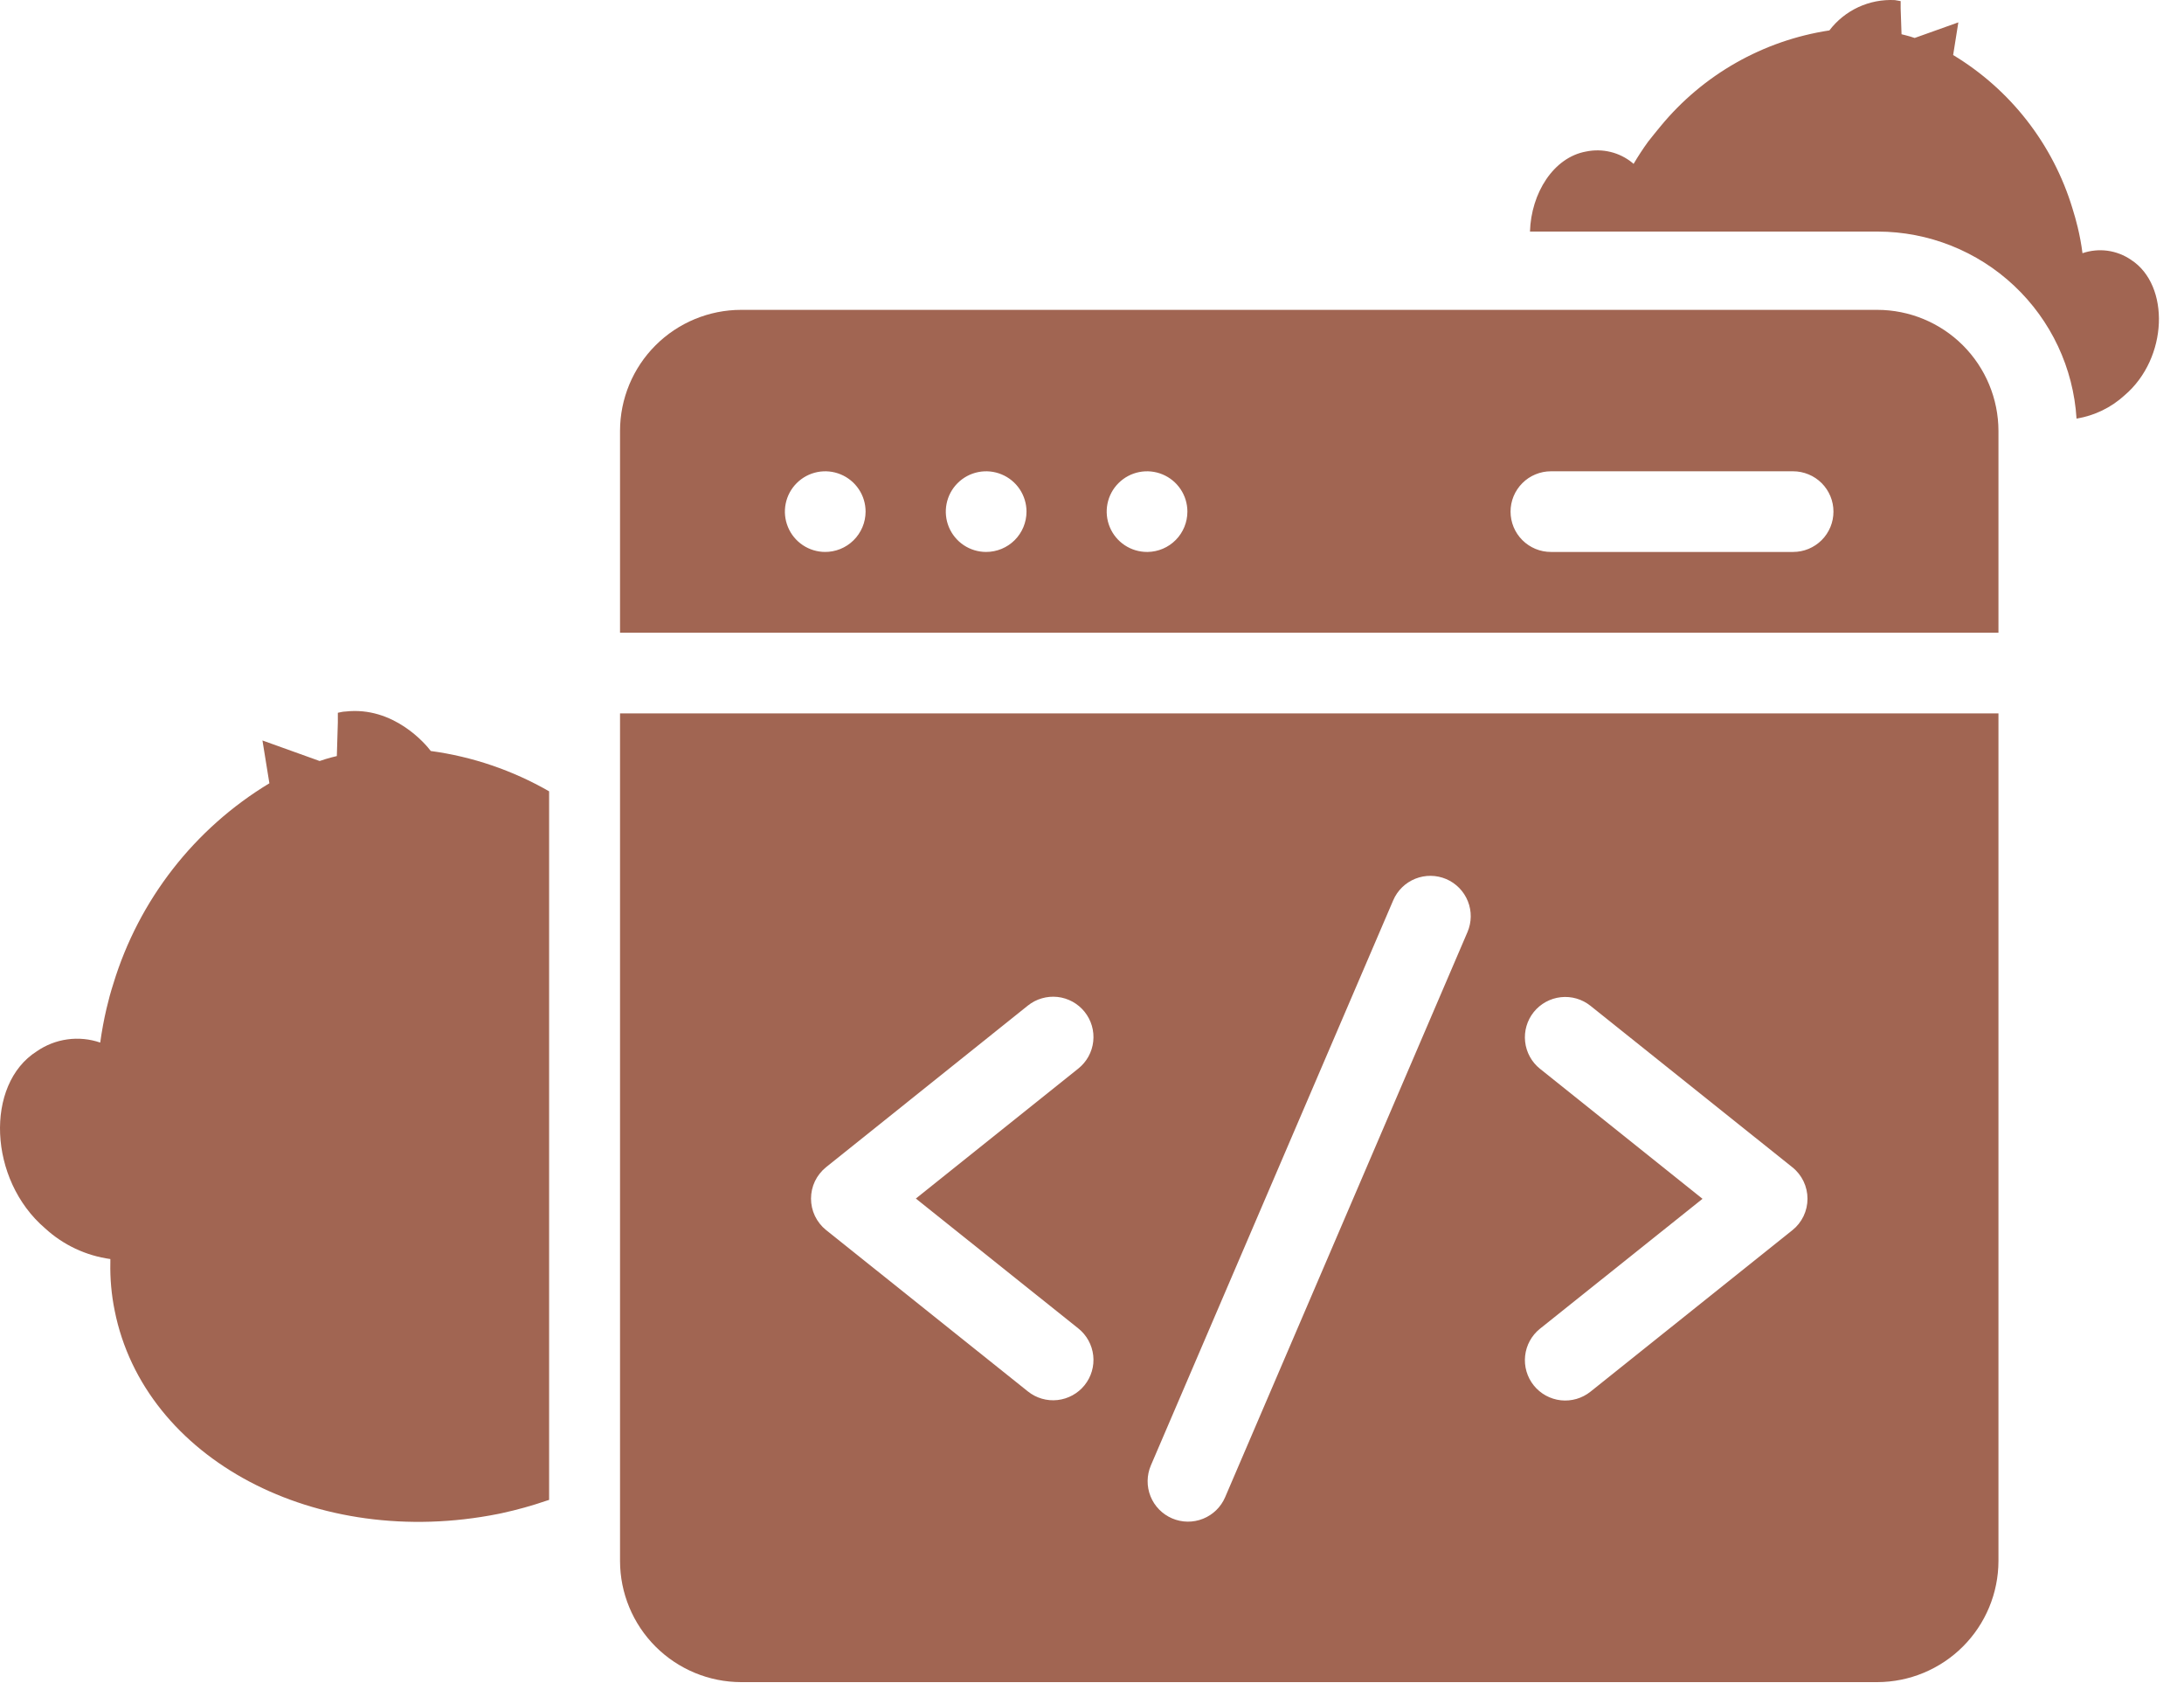
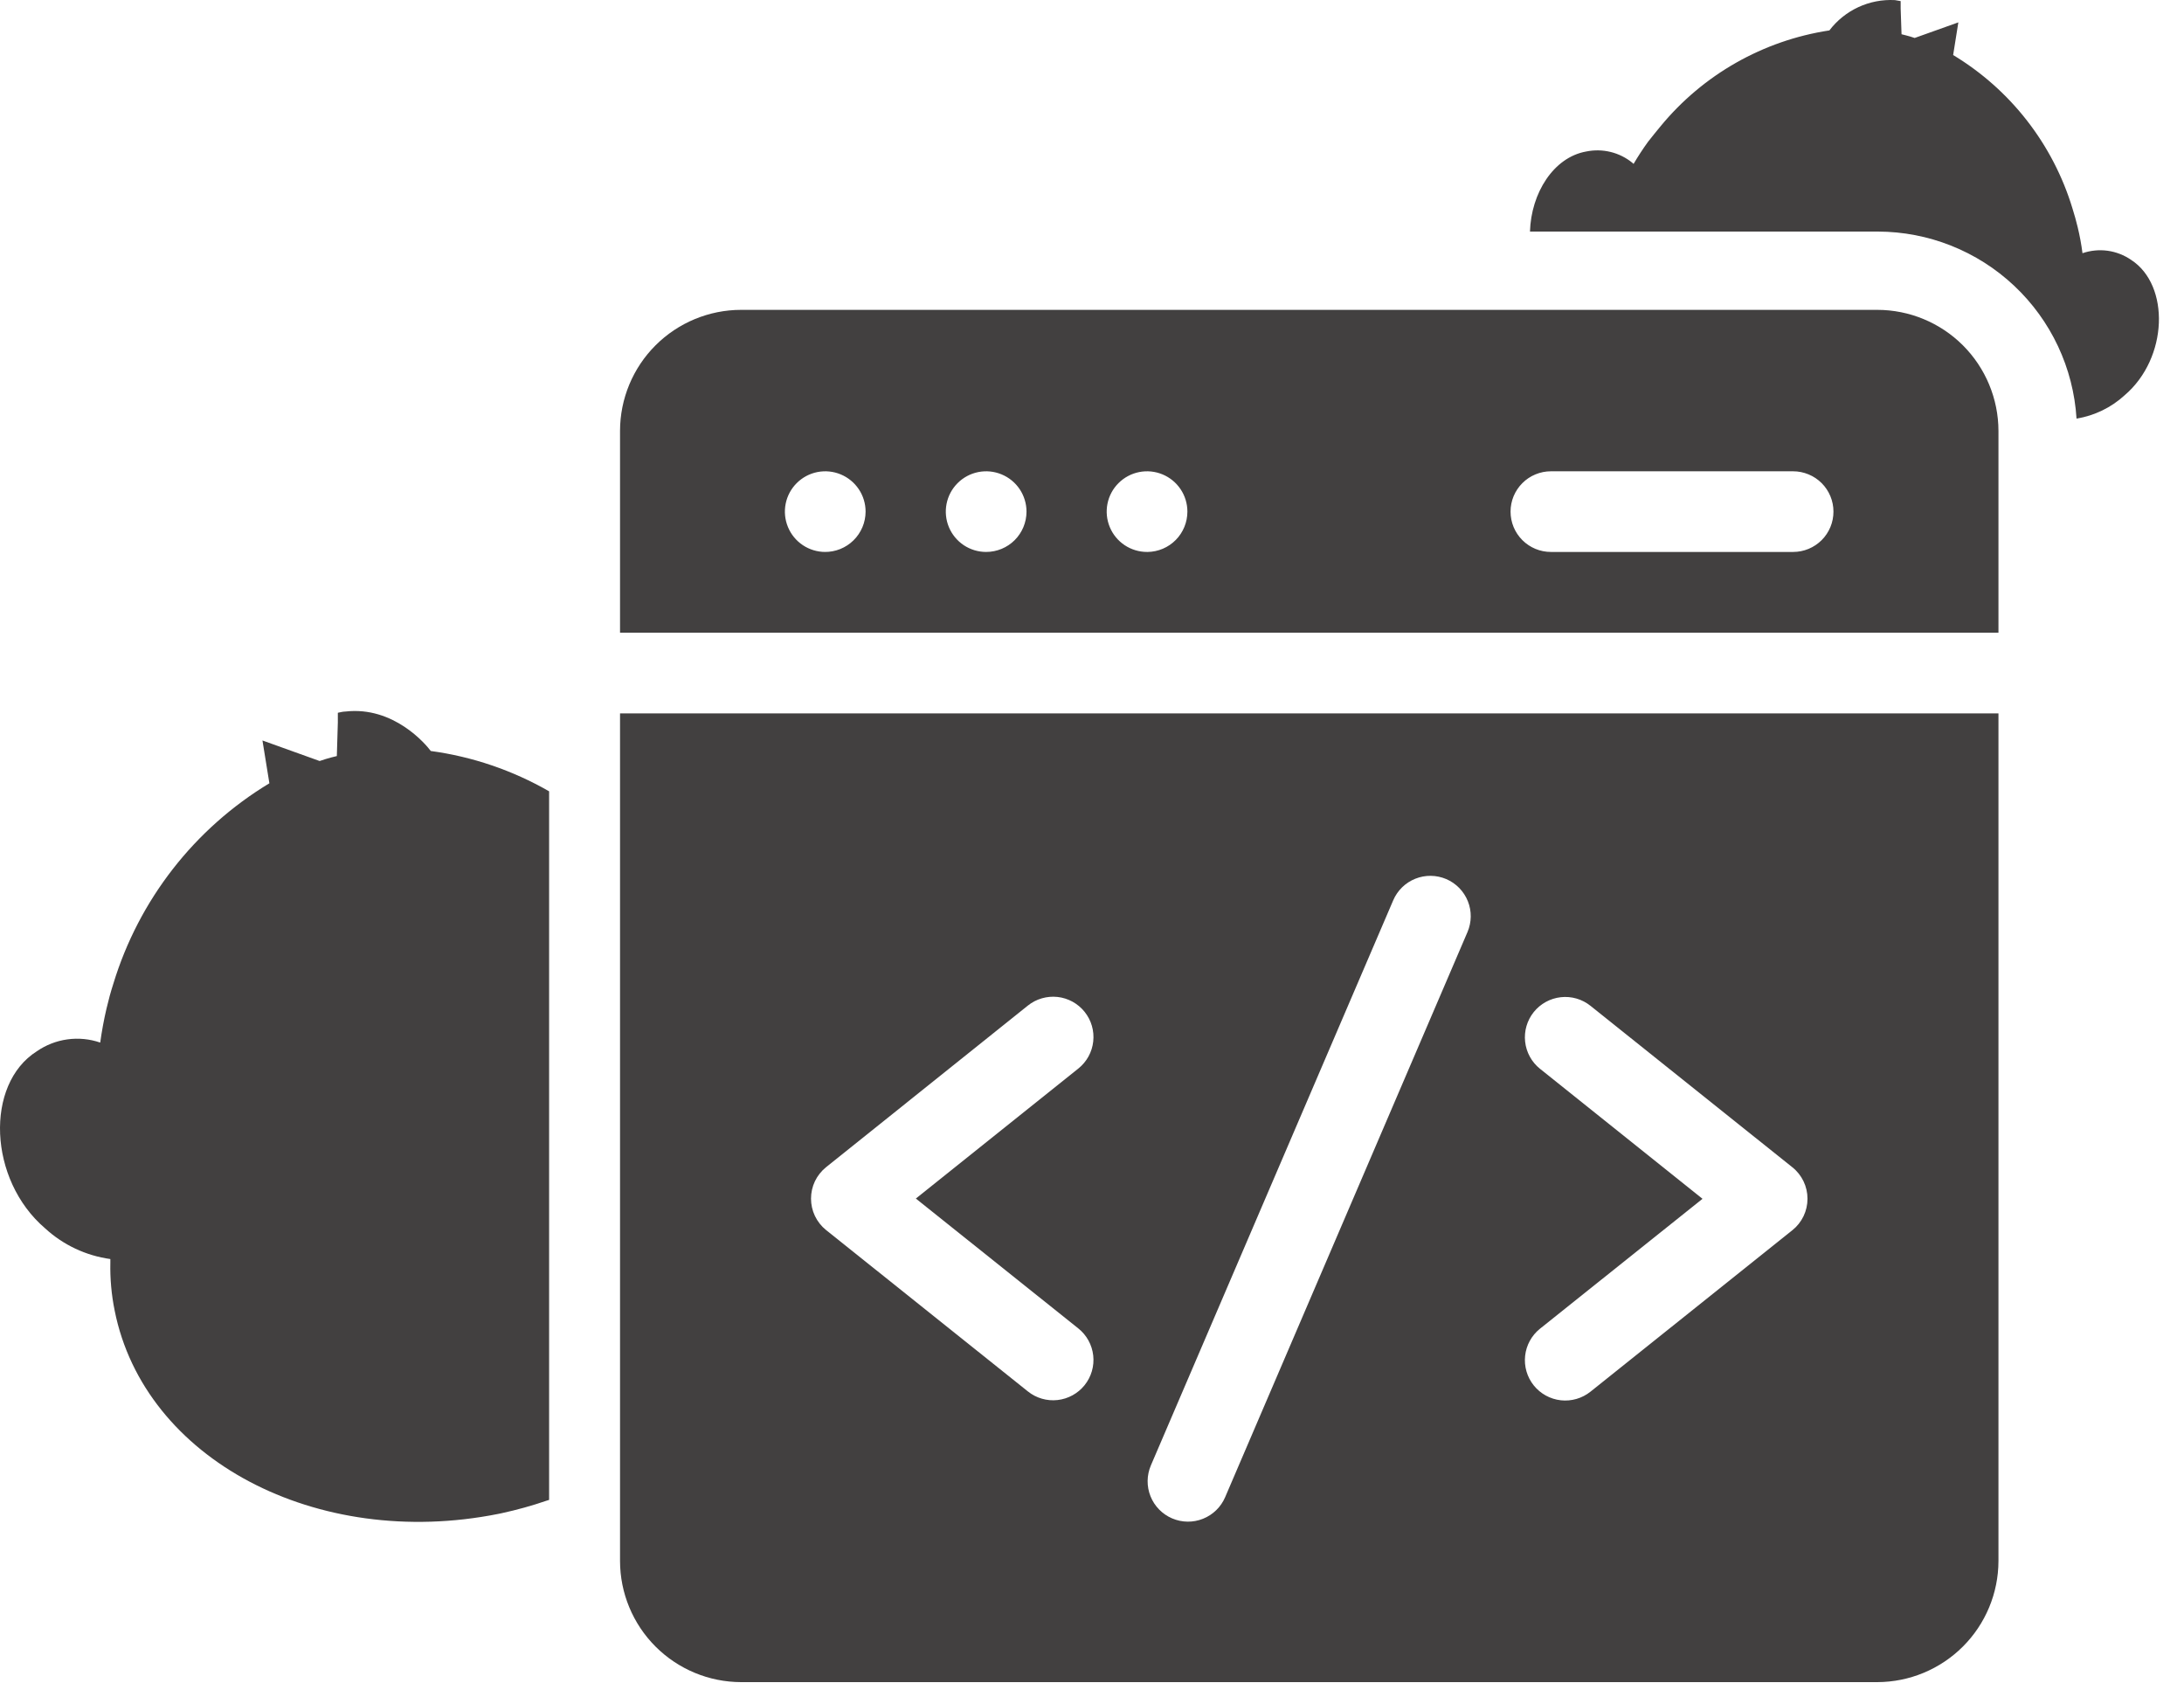
<svg xmlns="http://www.w3.org/2000/svg" width="87" height="67" viewBox="0 0 87 67" fill="none">
-   <path d="M74.782 12.34H29.521C28.243 12.341 27.017 12.85 26.113 13.753C25.209 14.656 24.701 15.881 24.699 17.158V25.198H79.609V17.158C79.606 15.88 79.096 14.656 78.192 13.752C77.287 12.849 76.061 12.341 74.782 12.34ZM32.874 21.981C32.556 21.981 32.245 21.887 31.981 21.711C31.716 21.534 31.51 21.283 31.389 20.99C31.267 20.696 31.235 20.373 31.297 20.062C31.359 19.75 31.512 19.464 31.737 19.24C31.962 19.015 32.248 18.862 32.56 18.8C32.872 18.738 33.195 18.77 33.489 18.892C33.782 19.013 34.033 19.219 34.21 19.483C34.387 19.747 34.481 20.058 34.481 20.375C34.48 20.588 34.438 20.799 34.355 20.995C34.272 21.191 34.152 21.369 34 21.518C33.848 21.668 33.669 21.785 33.471 21.865C33.273 21.944 33.062 21.984 32.849 21.981H32.874ZM39.283 21.981C38.965 21.981 38.654 21.887 38.39 21.711C38.126 21.534 37.92 21.283 37.798 20.99C37.677 20.696 37.645 20.373 37.707 20.062C37.769 19.75 37.922 19.464 38.147 19.24C38.371 19.015 38.658 18.862 38.97 18.8C39.281 18.738 39.605 18.77 39.898 18.892C40.192 19.013 40.443 19.219 40.62 19.483C40.796 19.747 40.891 20.058 40.891 20.375C40.891 20.801 40.721 21.21 40.42 21.511C40.118 21.812 39.709 21.981 39.283 21.981ZM45.693 21.981C45.375 21.981 45.064 21.887 44.8 21.711C44.535 21.534 44.329 21.283 44.208 20.99C44.086 20.696 44.054 20.373 44.116 20.062C44.178 19.75 44.331 19.464 44.556 19.24C44.781 19.015 45.067 18.862 45.379 18.8C45.691 18.738 46.014 18.77 46.308 18.892C46.601 19.013 46.852 19.219 47.029 19.483C47.206 19.747 47.3 20.058 47.3 20.375C47.3 20.797 47.134 21.202 46.838 21.502C46.542 21.803 46.139 21.975 45.717 21.981H45.693ZM71.429 21.981H61.78C61.569 21.981 61.36 21.94 61.165 21.859C60.97 21.778 60.793 21.66 60.644 21.511C60.495 21.362 60.376 21.185 60.295 20.99C60.215 20.795 60.173 20.586 60.173 20.375C60.173 20.164 60.215 19.956 60.295 19.761C60.376 19.566 60.495 19.389 60.644 19.24C60.793 19.09 60.97 18.972 61.165 18.892C61.36 18.811 61.569 18.769 61.78 18.769H71.429C71.64 18.769 71.849 18.811 72.044 18.892C72.239 18.972 72.416 19.09 72.566 19.24C72.715 19.389 72.833 19.566 72.914 19.761C72.995 19.956 73.036 20.164 73.036 20.375C73.036 20.586 72.995 20.795 72.914 20.99C72.833 21.185 72.715 21.362 72.566 21.511C72.416 21.66 72.239 21.778 72.044 21.859C71.849 21.94 71.64 21.981 71.429 21.981Z" fill="#A16552" />
-   <path d="M24.699 62.167C24.701 63.444 25.209 64.67 26.113 65.574C27.017 66.478 28.242 66.987 29.521 66.99H74.782C76.061 66.987 77.287 66.478 78.192 65.574C79.097 64.67 79.606 63.445 79.609 62.167V28.41H24.699V62.167ZM61.346 42.564C61.014 42.298 60.8 41.91 60.754 41.486C60.707 41.063 60.831 40.638 61.097 40.305C61.364 39.973 61.752 39.76 62.176 39.713C62.6 39.666 63.025 39.79 63.358 40.057L71.399 46.486C71.588 46.636 71.739 46.827 71.844 47.044C71.948 47.261 72.002 47.499 72.002 47.739C72.002 47.98 71.948 48.218 71.844 48.435C71.739 48.652 71.588 48.843 71.399 48.993L63.358 55.422C63.025 55.689 62.6 55.812 62.176 55.766C61.752 55.719 61.364 55.506 61.097 55.173C60.831 54.841 60.707 54.416 60.754 53.992C60.8 53.569 61.014 53.181 61.346 52.915L67.82 47.742L61.346 42.564ZM45.846 58.358L55.499 35.854C55.667 35.462 55.984 35.153 56.38 34.995C56.776 34.836 57.219 34.842 57.612 35.009C58.004 35.177 58.313 35.494 58.472 35.89C58.631 36.286 58.625 36.728 58.457 37.12L48.804 59.624C48.636 60.017 48.319 60.326 47.922 60.484C47.526 60.643 47.083 60.637 46.691 60.469C46.299 60.301 45.989 59.985 45.831 59.589C45.672 59.193 45.678 58.75 45.846 58.358ZM32.903 46.486L40.945 40.047C41.109 39.915 41.299 39.816 41.502 39.758C41.704 39.699 41.917 39.68 42.127 39.703C42.336 39.726 42.54 39.791 42.725 39.892C42.91 39.994 43.073 40.131 43.205 40.295C43.337 40.46 43.436 40.649 43.495 40.852C43.554 41.054 43.572 41.267 43.549 41.476C43.526 41.686 43.462 41.889 43.36 42.074C43.258 42.259 43.121 42.422 42.956 42.554L36.483 47.732L42.956 52.905C43.289 53.171 43.502 53.559 43.549 53.983C43.596 54.406 43.472 54.831 43.205 55.164C42.938 55.496 42.55 55.709 42.127 55.756C41.703 55.803 41.278 55.679 40.945 55.412L32.903 48.983C32.717 48.833 32.567 48.642 32.463 48.426C32.36 48.21 32.307 47.974 32.307 47.734C32.307 47.495 32.36 47.259 32.463 47.042C32.567 46.827 32.717 46.636 32.903 46.486Z" fill="#A16552" />
-   <path d="M13.758 28.337C13.66 28.337 13.561 28.366 13.458 28.386V28.77L13.418 30.11C13.265 30.145 13.123 30.184 12.975 30.228L12.733 30.307L10.455 29.489L10.731 31.194C7.743 32.997 5.529 35.842 4.514 39.18C4.411 39.5 4.322 39.825 4.243 40.165C4.139 40.608 4.056 41.062 3.992 41.52C3.572 41.376 3.125 41.332 2.685 41.393C2.246 41.453 1.827 41.617 1.462 41.87C-0.604 43.18 -0.47 46.983 1.798 48.919C2.519 49.581 3.426 50.007 4.396 50.141V50.274C4.382 50.919 4.439 51.563 4.568 52.195C5.747 58.107 12.6 61.738 19.852 60.29L19.995 60.26C20.595 60.13 21.185 59.966 21.765 59.767L21.874 59.733V31.514C20.422 30.679 18.821 30.133 17.16 29.908C16.968 29.647 15.681 28.115 13.758 28.337Z" fill="#A16552" />
-   <path d="M84.894 10.35C84.614 10.157 84.293 10.033 83.957 9.986C83.62 9.94 83.277 9.974 82.956 10.084C82.912 9.734 82.847 9.387 82.764 9.044C82.705 8.798 82.636 8.552 82.557 8.301C81.784 5.747 80.09 3.57 77.804 2.192L78.011 0.891L76.271 1.512L76.088 1.453C75.975 1.423 75.861 1.389 75.748 1.364L75.713 0.339V0.044L75.482 0.004C74.981 -0.022 74.482 0.074 74.028 0.284C73.573 0.495 73.177 0.813 72.874 1.211C70.235 1.612 67.838 2.973 66.144 5.034C65.976 5.231 65.818 5.438 65.651 5.645C65.444 5.931 65.251 6.226 65.074 6.527L65.025 6.483C64.771 6.276 64.474 6.128 64.156 6.051C63.838 5.973 63.506 5.968 63.185 6.034C61.884 6.266 60.992 7.69 60.947 9.222H74.801C76.821 9.225 78.764 9.997 80.235 11.381C81.706 12.765 82.594 14.656 82.719 16.671C83.433 16.554 84.098 16.232 84.632 15.744C86.373 14.262 86.447 11.355 84.894 10.35Z" fill="#A16552" />
+   <path d="M74.782 12.34H29.521C28.243 12.341 27.017 12.85 26.113 13.753C25.209 14.656 24.701 15.881 24.699 17.158V25.198H79.609V17.158C79.606 15.88 79.096 14.656 78.192 13.752C77.287 12.849 76.061 12.341 74.782 12.34ZM32.874 21.981C32.556 21.981 32.245 21.887 31.981 21.711C31.716 21.534 31.51 21.283 31.389 20.99C31.267 20.696 31.235 20.373 31.297 20.062C31.359 19.75 31.512 19.464 31.737 19.24C31.962 19.015 32.248 18.862 32.56 18.8C32.872 18.738 33.195 18.77 33.489 18.892C33.782 19.013 34.033 19.219 34.21 19.483C34.387 19.747 34.481 20.058 34.481 20.375C34.48 20.588 34.438 20.799 34.355 20.995C34.272 21.191 34.152 21.369 34 21.518C33.848 21.668 33.669 21.785 33.471 21.865C33.273 21.944 33.062 21.984 32.849 21.981H32.874ZM39.283 21.981C38.965 21.981 38.654 21.887 38.39 21.711C38.126 21.534 37.92 21.283 37.798 20.99C37.677 20.696 37.645 20.373 37.707 20.062C37.769 19.75 37.922 19.464 38.147 19.24C38.371 19.015 38.658 18.862 38.97 18.8C39.281 18.738 39.605 18.77 39.898 18.892C40.192 19.013 40.443 19.219 40.62 19.483C40.796 19.747 40.891 20.058 40.891 20.375C40.891 20.801 40.721 21.21 40.42 21.511C40.118 21.812 39.709 21.981 39.283 21.981ZM45.693 21.981C45.375 21.981 45.064 21.887 44.8 21.711C44.535 21.534 44.329 21.283 44.208 20.99C44.086 20.696 44.054 20.373 44.116 20.062C44.178 19.75 44.331 19.464 44.556 19.24C44.781 19.015 45.067 18.862 45.379 18.8C45.691 18.738 46.014 18.77 46.308 18.892C46.601 19.013 46.852 19.219 47.029 19.483C47.206 19.747 47.3 20.058 47.3 20.375C47.3 20.797 47.134 21.202 46.838 21.502C46.542 21.803 46.139 21.975 45.717 21.981H45.693ZM71.429 21.981H61.78C61.569 21.981 61.36 21.94 61.165 21.859C60.97 21.778 60.793 21.66 60.644 21.511C60.495 21.362 60.376 21.185 60.295 20.99C60.215 20.795 60.173 20.586 60.173 20.375C60.173 20.164 60.215 19.956 60.295 19.761C60.376 19.566 60.495 19.389 60.644 19.24C60.793 19.09 60.97 18.972 61.165 18.892C61.36 18.811 61.569 18.769 61.78 18.769H71.429C71.64 18.769 71.849 18.811 72.044 18.892C72.239 18.972 72.416 19.09 72.566 19.24C72.715 19.389 72.833 19.566 72.914 19.761C72.995 19.956 73.036 20.164 73.036 20.375C73.036 20.586 72.995 20.795 72.914 20.99C72.833 21.185 72.715 21.362 72.566 21.511C72.416 21.66 72.239 21.778 72.044 21.859C71.849 21.94 71.64 21.981 71.429 21.981Z" fill="#424040" />
+   <path d="M24.699 62.167C24.701 63.444 25.209 64.67 26.113 65.574C27.017 66.478 28.242 66.987 29.521 66.99H74.782C76.061 66.987 77.287 66.478 78.192 65.574C79.097 64.67 79.606 63.445 79.609 62.167V28.41H24.699V62.167ZM61.346 42.564C61.014 42.298 60.8 41.91 60.754 41.486C60.707 41.063 60.831 40.638 61.097 40.305C61.364 39.973 61.752 39.76 62.176 39.713C62.6 39.666 63.025 39.79 63.358 40.057L71.399 46.486C71.588 46.636 71.739 46.827 71.844 47.044C71.948 47.261 72.002 47.499 72.002 47.739C72.002 47.98 71.948 48.218 71.844 48.435C71.739 48.652 71.588 48.843 71.399 48.993L63.358 55.422C63.025 55.689 62.6 55.812 62.176 55.766C61.752 55.719 61.364 55.506 61.097 55.173C60.831 54.841 60.707 54.416 60.754 53.992C60.8 53.569 61.014 53.181 61.346 52.915L67.82 47.742L61.346 42.564ZM45.846 58.358L55.499 35.854C55.667 35.462 55.984 35.153 56.38 34.995C56.776 34.836 57.219 34.842 57.612 35.009C58.004 35.177 58.313 35.494 58.472 35.89C58.631 36.286 58.625 36.728 58.457 37.12L48.804 59.624C48.636 60.017 48.319 60.326 47.922 60.484C47.526 60.643 47.083 60.637 46.691 60.469C46.299 60.301 45.989 59.985 45.831 59.589C45.672 59.193 45.678 58.75 45.846 58.358ZM32.903 46.486L40.945 40.047C41.109 39.915 41.299 39.816 41.502 39.758C41.704 39.699 41.917 39.68 42.127 39.703C42.336 39.726 42.54 39.791 42.725 39.892C42.91 39.994 43.073 40.131 43.205 40.295C43.337 40.46 43.436 40.649 43.495 40.852C43.554 41.054 43.572 41.267 43.549 41.476C43.526 41.686 43.462 41.889 43.36 42.074C43.258 42.259 43.121 42.422 42.956 42.554L36.483 47.732L42.956 52.905C43.289 53.171 43.502 53.559 43.549 53.983C43.596 54.406 43.472 54.831 43.205 55.164C42.938 55.496 42.55 55.709 42.127 55.756C41.703 55.803 41.278 55.679 40.945 55.412L32.903 48.983C32.717 48.833 32.567 48.642 32.463 48.426C32.36 48.21 32.307 47.974 32.307 47.734C32.307 47.495 32.36 47.259 32.463 47.042C32.567 46.827 32.717 46.636 32.903 46.486Z" fill="#424040" />
+   <path d="M13.758 28.337C13.66 28.337 13.561 28.366 13.458 28.386V28.77L13.418 30.11C13.265 30.145 13.123 30.184 12.975 30.228L12.733 30.307L10.455 29.489L10.731 31.194C7.743 32.997 5.529 35.842 4.514 39.18C4.411 39.5 4.322 39.825 4.243 40.165C4.139 40.608 4.056 41.062 3.992 41.52C3.572 41.376 3.125 41.332 2.685 41.393C2.246 41.453 1.827 41.617 1.462 41.87C-0.604 43.18 -0.47 46.983 1.798 48.919C2.519 49.581 3.426 50.007 4.396 50.141V50.274C4.382 50.919 4.439 51.563 4.568 52.195C5.747 58.107 12.6 61.738 19.852 60.29L19.995 60.26C20.595 60.13 21.185 59.966 21.765 59.767L21.874 59.733V31.514C20.422 30.679 18.821 30.133 17.16 29.908C16.968 29.647 15.681 28.115 13.758 28.337Z" fill="#424040" />
+   <path d="M84.894 10.35C84.614 10.157 84.293 10.033 83.957 9.986C83.62 9.94 83.277 9.974 82.956 10.084C82.912 9.734 82.847 9.387 82.764 9.044C82.705 8.798 82.636 8.552 82.557 8.301C81.784 5.747 80.09 3.57 77.804 2.192L78.011 0.891L76.271 1.512L76.088 1.453C75.975 1.423 75.861 1.389 75.748 1.364L75.713 0.339V0.044L75.482 0.004C74.981 -0.022 74.482 0.074 74.028 0.284C73.573 0.495 73.177 0.813 72.874 1.211C70.235 1.612 67.838 2.973 66.144 5.034C65.976 5.231 65.818 5.438 65.651 5.645C65.444 5.931 65.251 6.226 65.074 6.527L65.025 6.483C64.771 6.276 64.474 6.128 64.156 6.051C63.838 5.973 63.506 5.968 63.185 6.034C61.884 6.266 60.992 7.69 60.947 9.222H74.801C76.821 9.225 78.764 9.997 80.235 11.381C81.706 12.765 82.594 14.656 82.719 16.671C83.433 16.554 84.098 16.232 84.632 15.744C86.373 14.262 86.447 11.355 84.894 10.35Z" fill="#424040" />
</svg>
